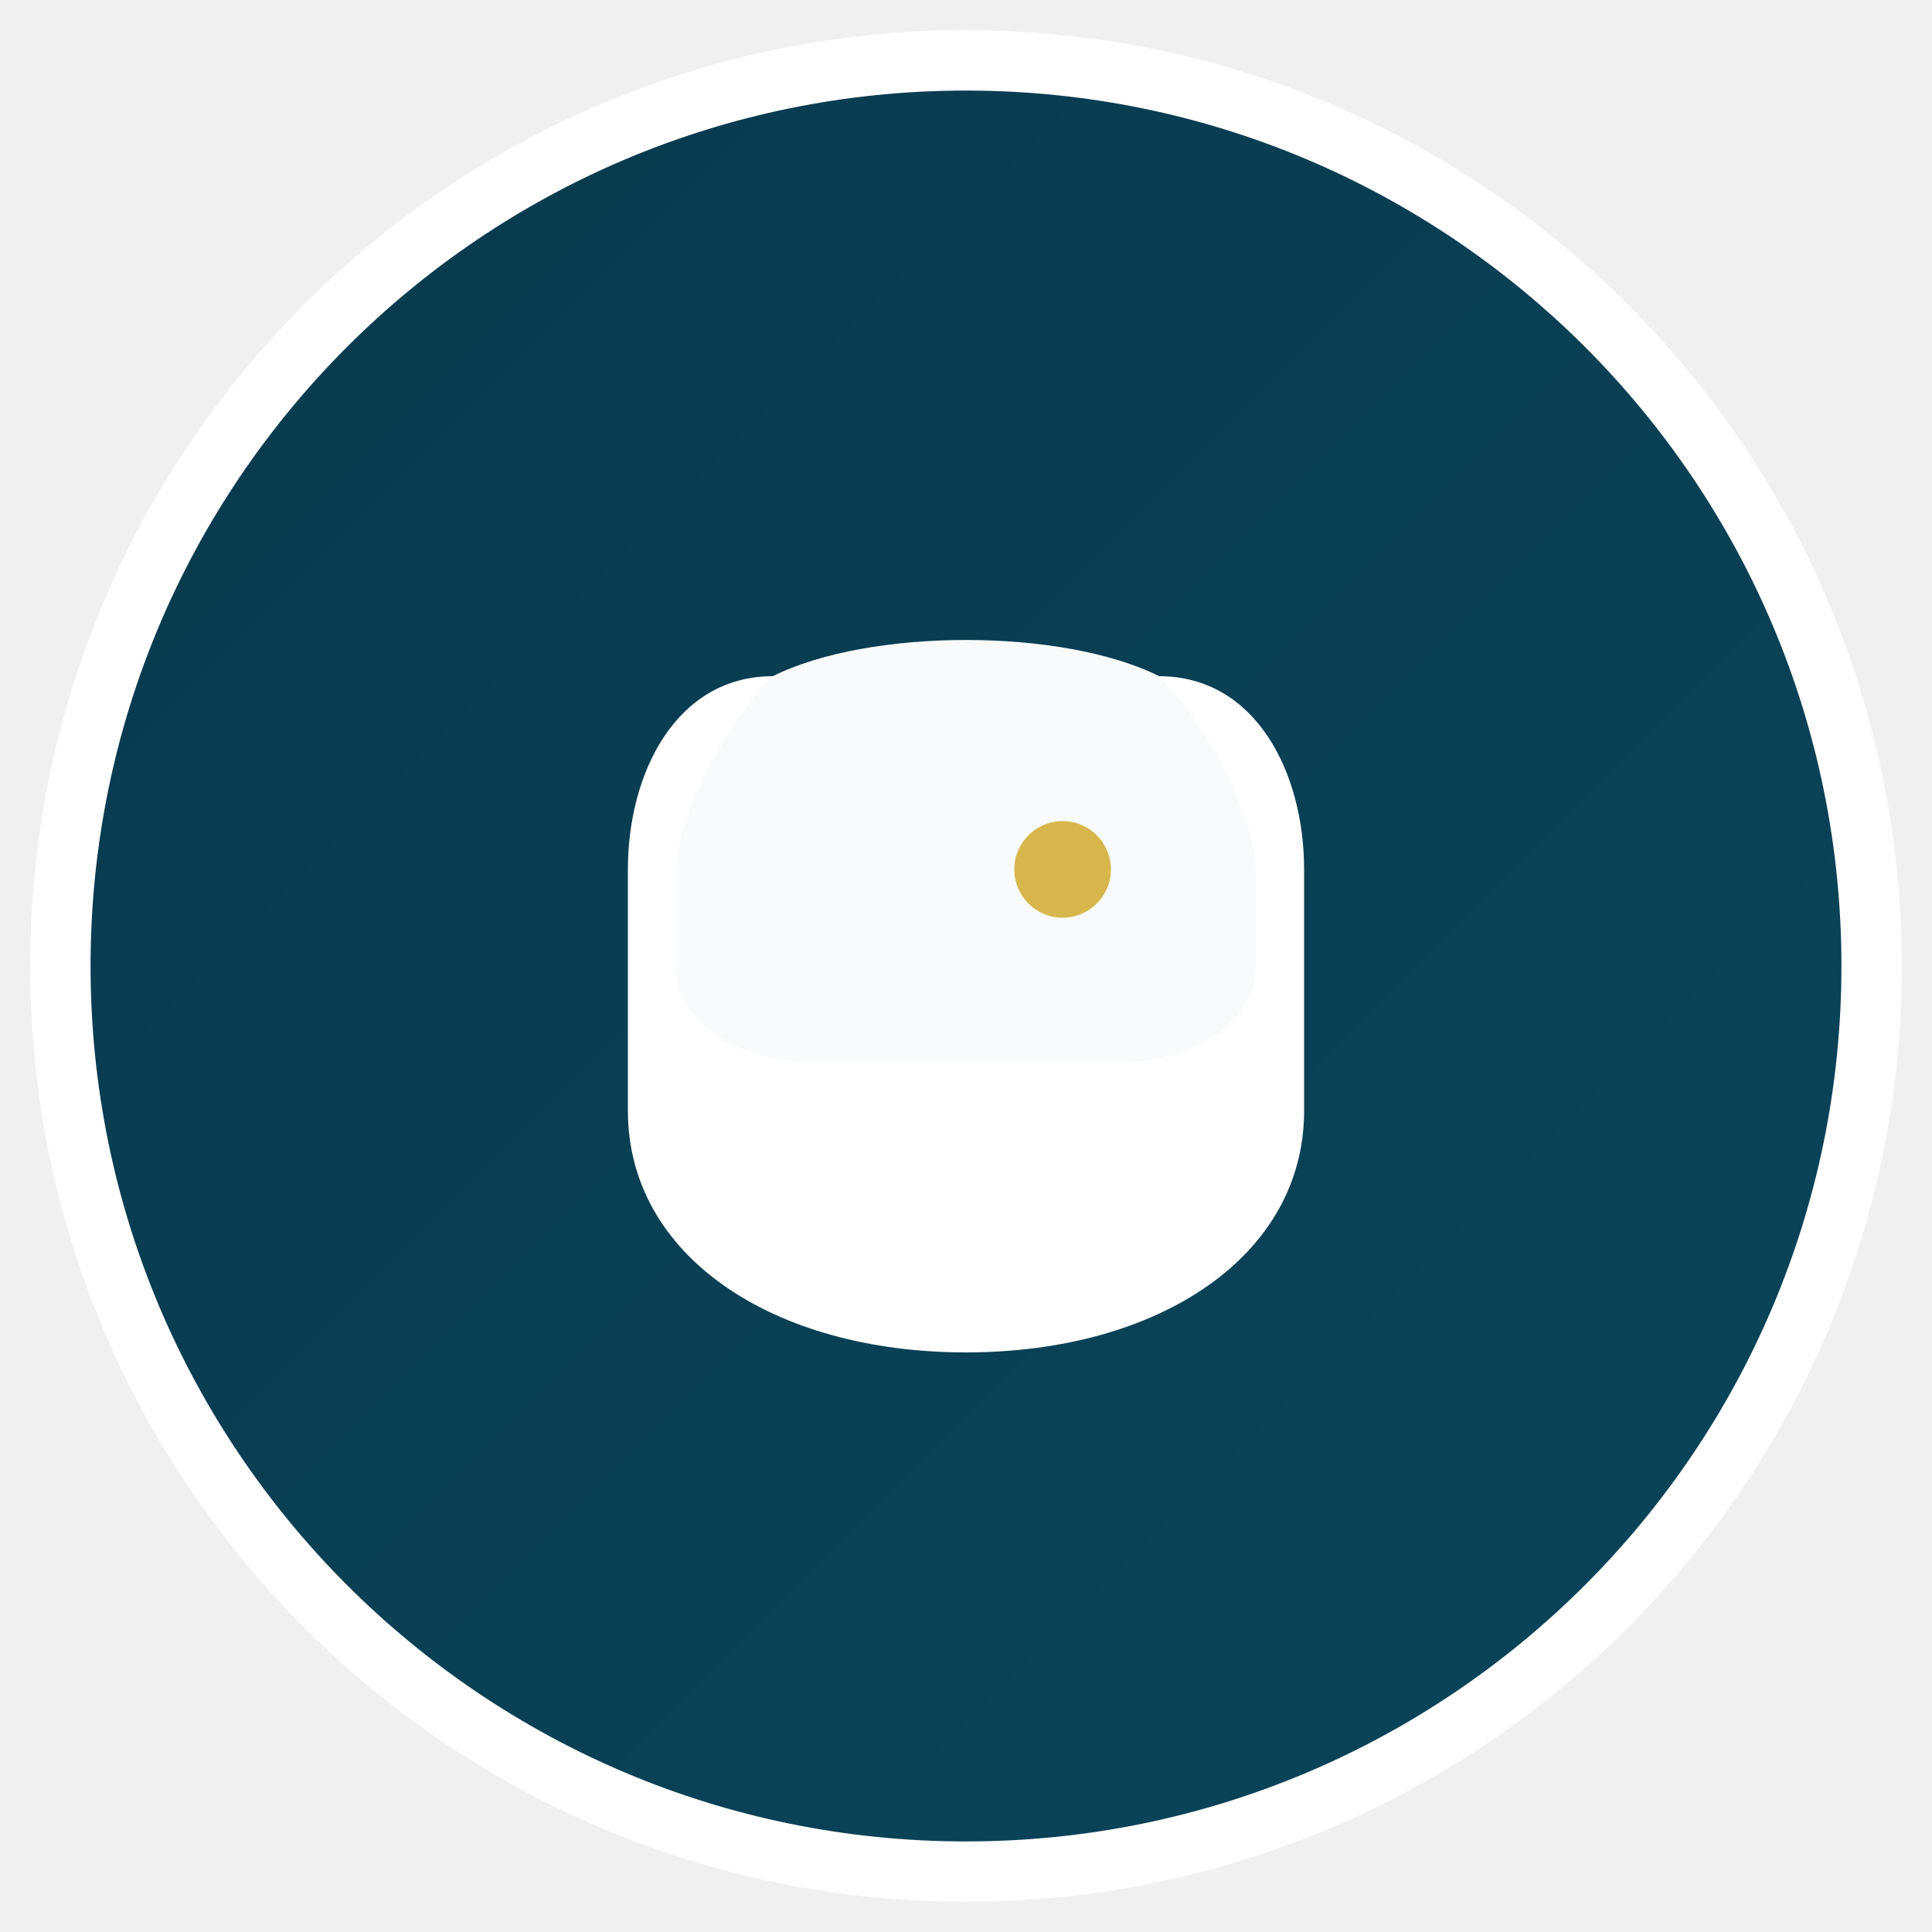
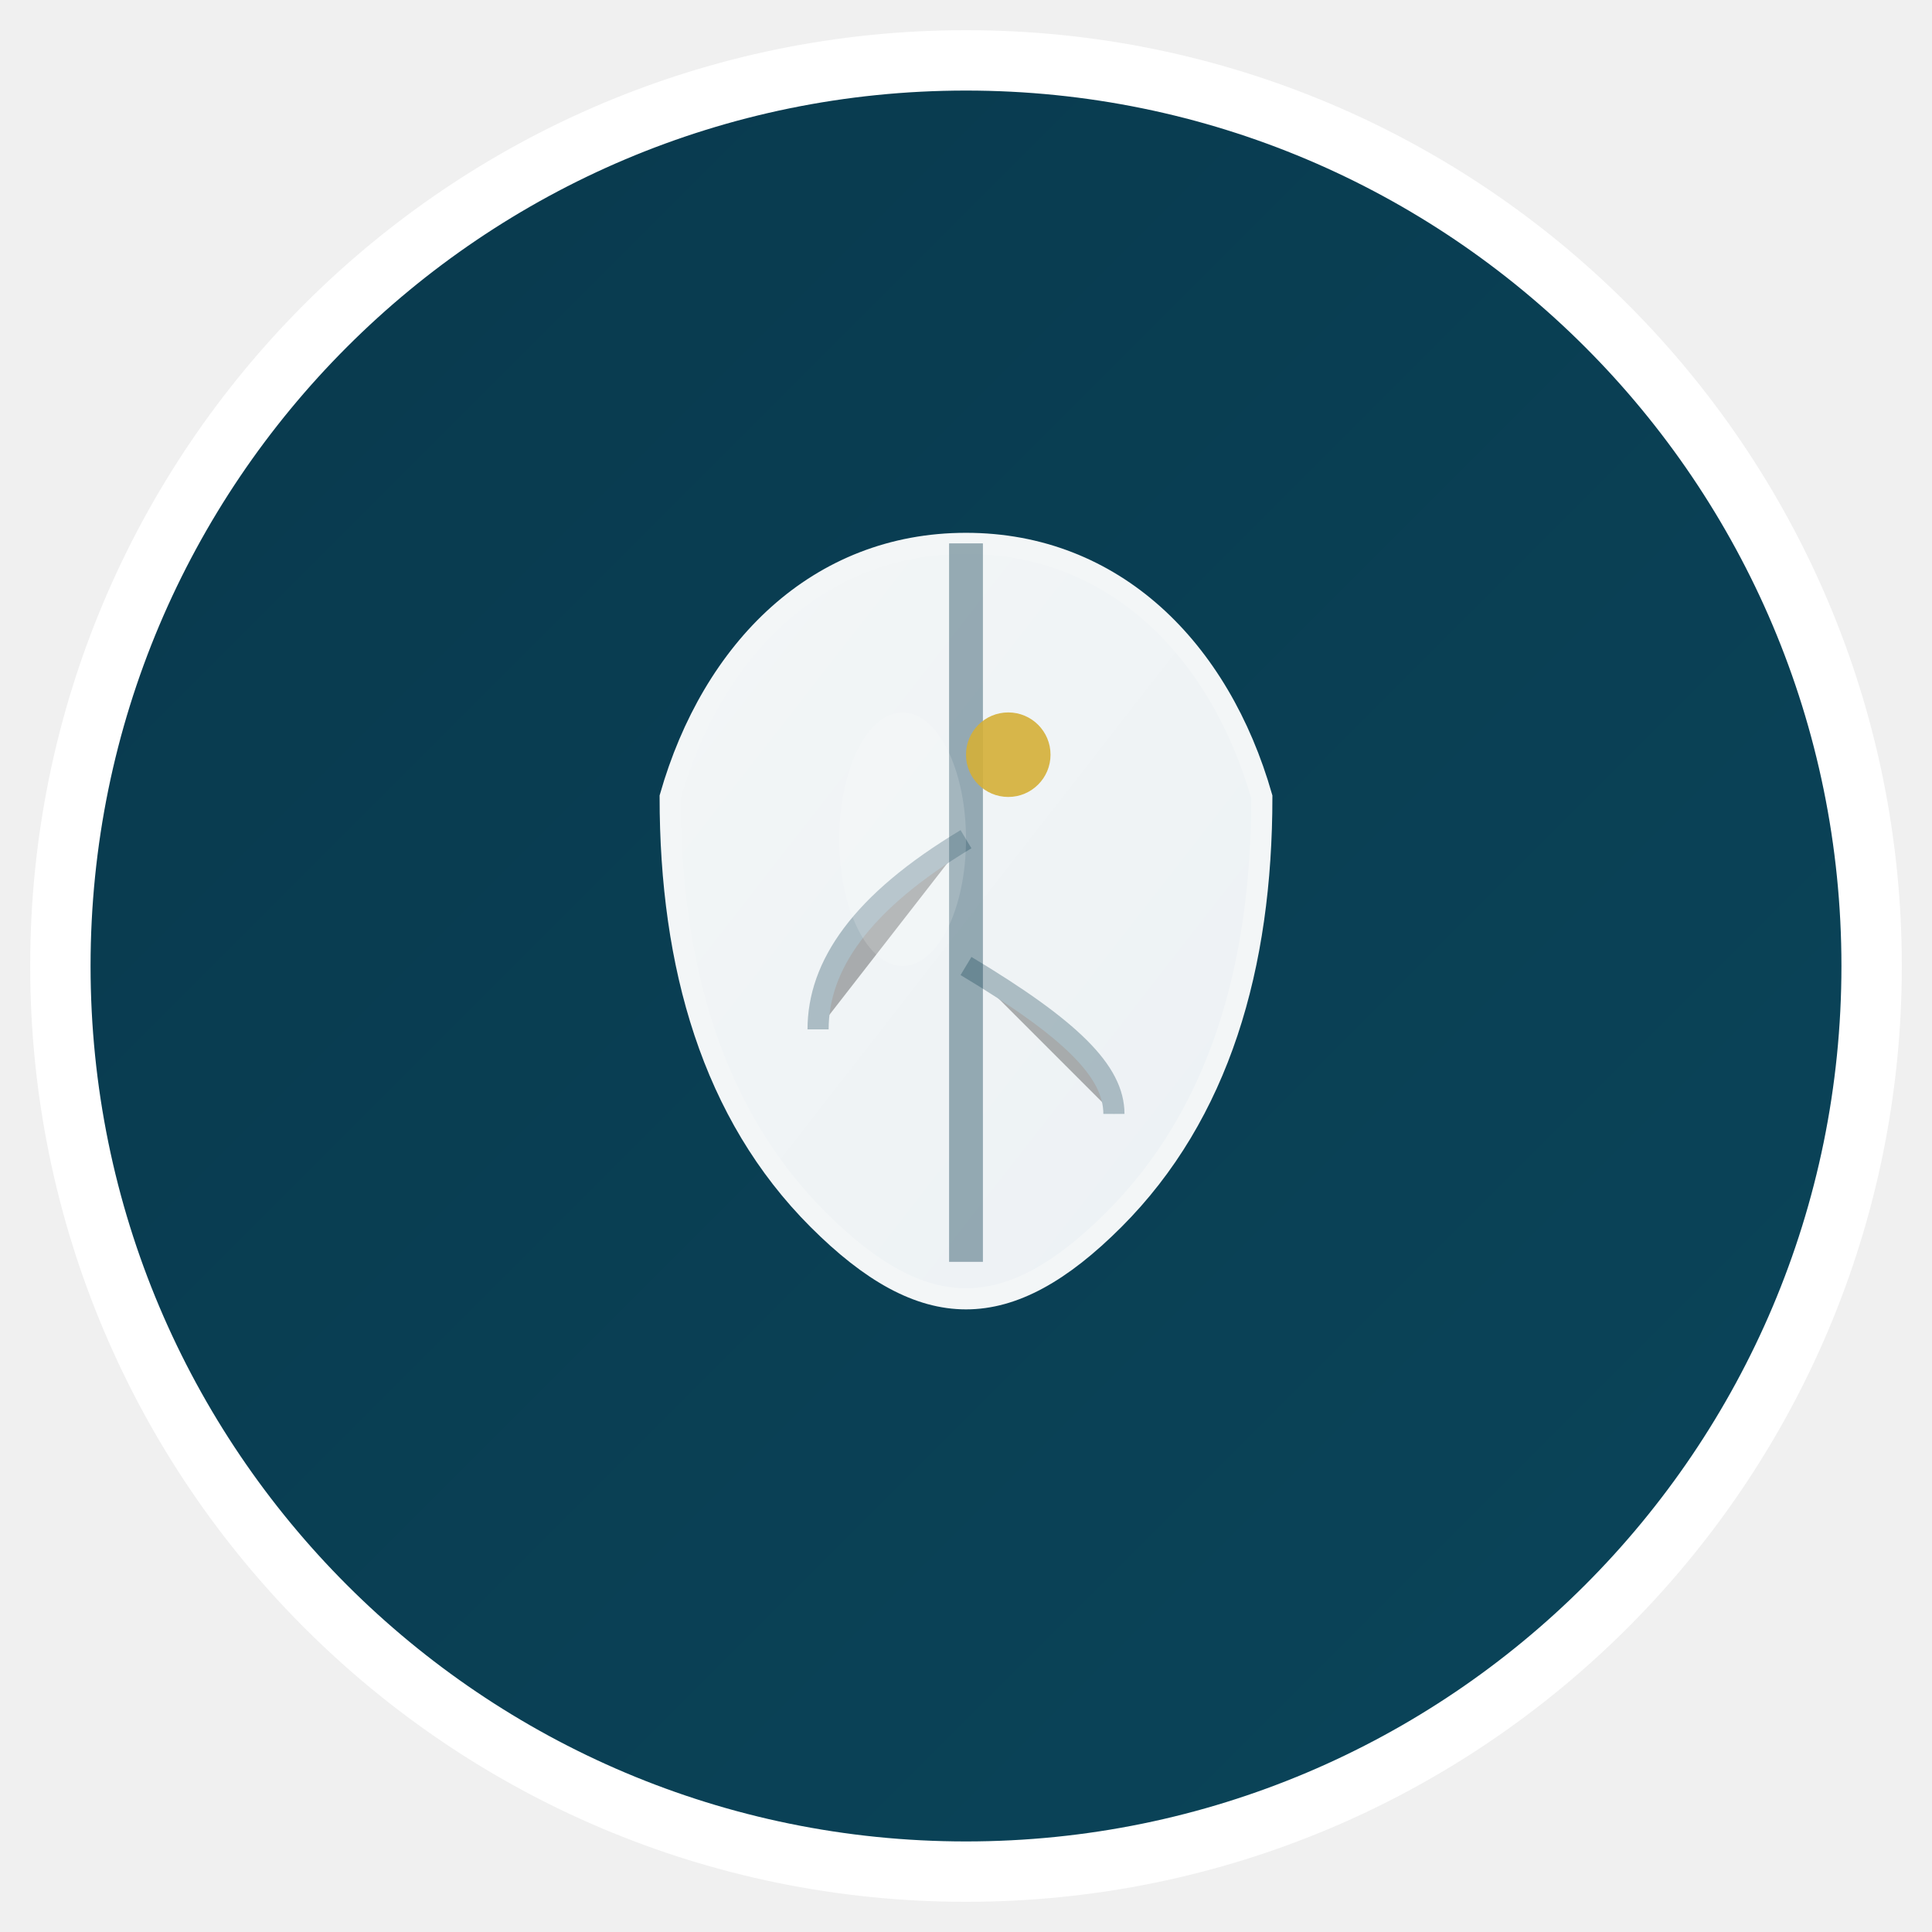
<svg xmlns="http://www.w3.org/2000/svg" viewBox="0 0 32 32" width="32" height="32">
  <defs>
    <linearGradient id="tealGradient" x1="0%" y1="0%" x2="100%" y2="100%">
      <stop offset="0%" style="stop-color:#09394d;stop-opacity:1" />
      <stop offset="100%" style="stop-color:#0a455a;stop-opacity:1" />
    </linearGradient>
+     <linearGradient id="leafGradient" x1="0%" y1="0%" x2="100%" y2="100%">
+       <stop offset="0%" style="stop-color:#ffffff;stop-opacity:1" />
+       <stop offset="100%" style="stop-color:#f8fafc;stop-opacity:1" />
+     </linearGradient>
  </defs>
  <circle cx="16" cy="16" r="15" fill="url(#tealGradient)" stroke="#ffffff" stroke-width="1" />
-   <g transform="translate(16, 16) scale(0.8)">
-     <path d="M-4 -6 C-6 -6 -7 -4 -7 -2 L-7 3 C-7 6 -4 8 0 8 C4 8 7 6 7 3 L7 -2 C7 -4 6 -6 4 -6 Z" fill="#ffffff" stroke="none" />
-     <path d="M-4 -6 C-2 -7 2 -7 4 -6 C5 -5 6 -3 6 -2 L6 0 C6 1 5 2 3 2 L-3 2 C-5 2 -6 1 -6 0 L-6 -2 C-6 -3 -5 -5 -4 -6 Z" fill="#f8fafc" stroke="none" />
-     <circle cx="2" cy="-2" r="1" fill="#D4AF37" opacity="0.9" />
+   <g transform="translate(16, 16) scale(0.7)">
+     <path d="M0 -10 C-3.5 -10 -6 -7.5 -7 -4 C-7 0 -6 3.5 -3.5 6 C-1 8.5 1 8.5 3.5 6 C6 3.5 7 0 7 -4 C6 -7.5 3.5 -10 0 -10 Z" fill="url(#leafGradient)" stroke="#ffffff" stroke-width="0.5" opacity="0.95" />
+     <path d="M0 -10 L0 7" stroke="#09394d" stroke-width="0.8" opacity="0.4" />
+     <path d="M0 -3 C-2.5 -1.5 -3.5 0 -3.5 1.5" stroke="#09394d" stroke-width="0.5" opacity="0.3" />
+     <path d="M0 0 C2.5 1.5 3.5 2.5 3.5 3.5" stroke="#09394d" stroke-width="0.5" opacity="0.3" />
+     <circle cx="1" cy="-5" r="1" fill="#D4AF37" opacity="0.9" />
+     <ellipse cx="-1.5" cy="-3" rx="1.5" ry="3" fill="#ffffff" opacity="0.15" />
  </g>
</svg>
